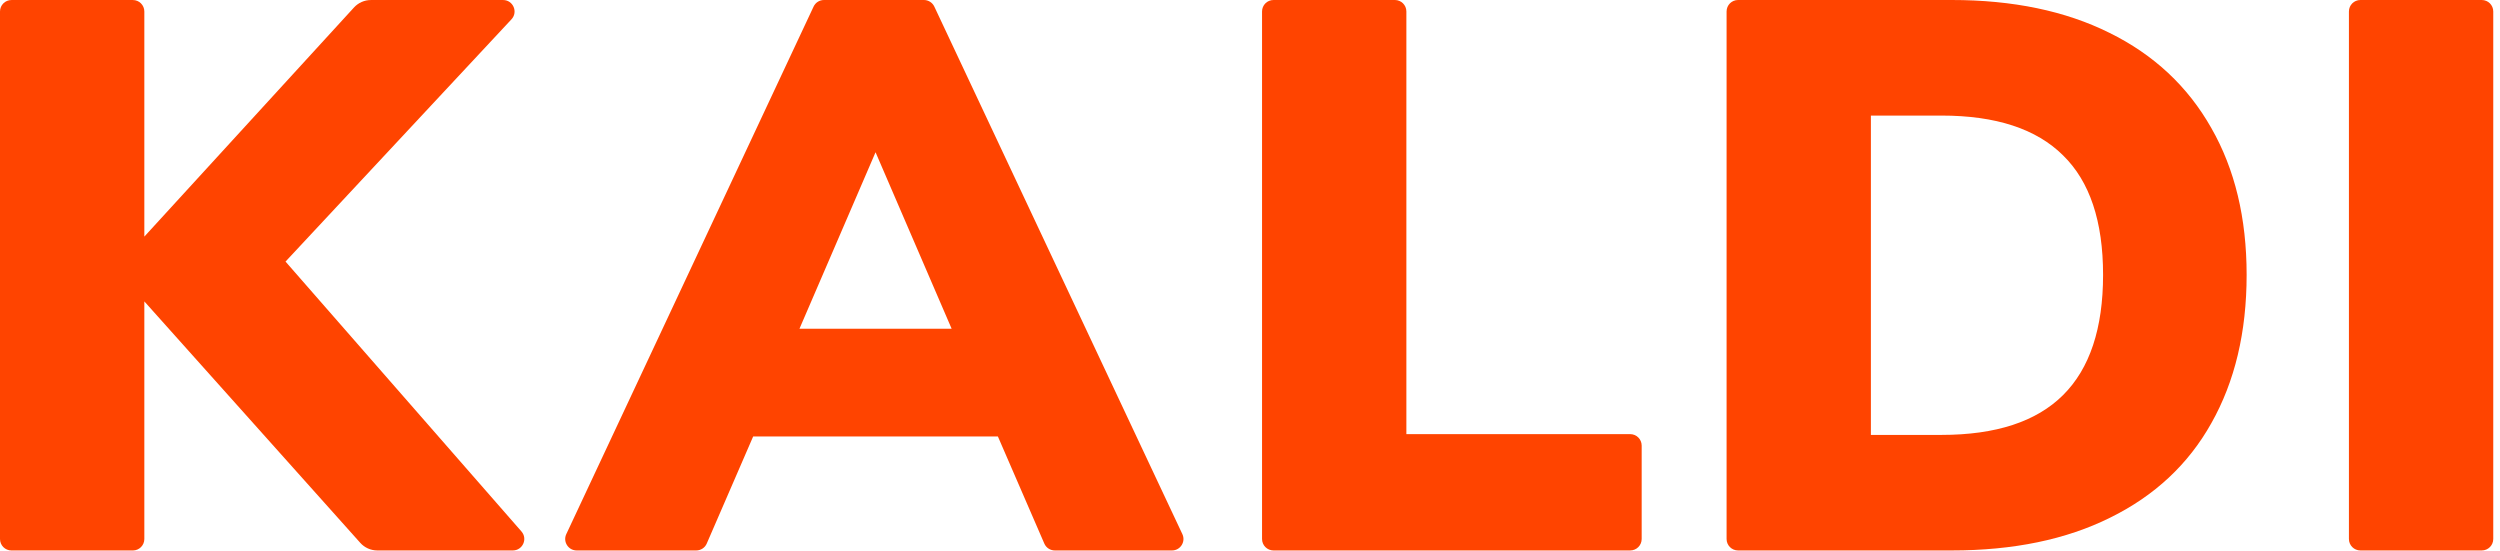
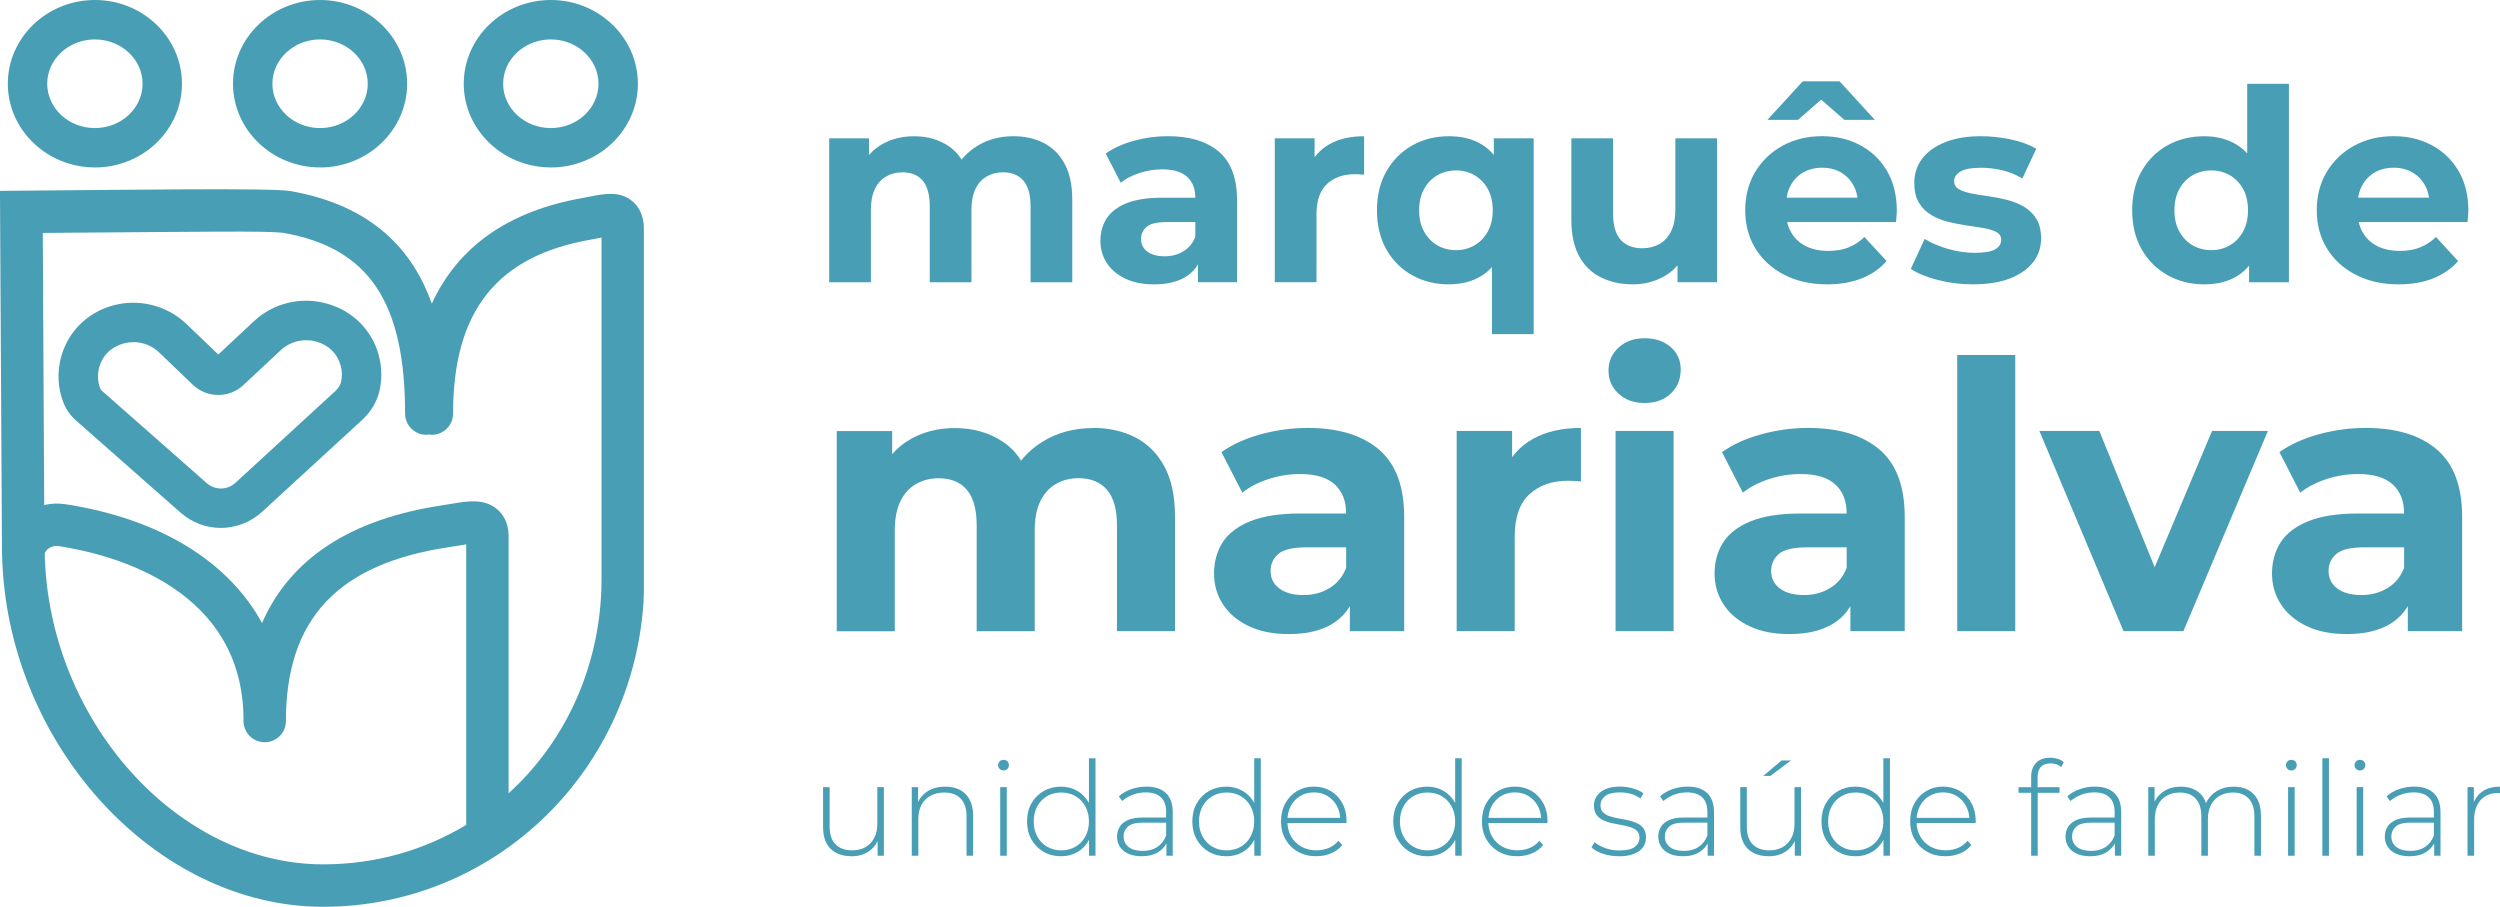
- <svg xmlns="http://www.w3.org/2000/svg" xmlns:xlink="http://www.w3.org/1999/xlink" viewBox="0 0 109 24">
-   <g transform="translate(-1470)">
-     <g style="mix-blend-mode:normal" transform="translate(1470)" fill="#f40">
-       <use xlink:href="#b" style="mix-blend-mode:normal" />
-       <use xlink:href="#c" style="mix-blend-mode:normal" />
-       <use xlink:href="#d" style="mix-blend-mode:normal" />
-       <use xlink:href="#e" style="mix-blend-mode:normal" />
-       <use xlink:href="#f" style="mix-blend-mode:normal" />
+ <svg xmlns="http://www.w3.org/2000/svg" id="logo_horizontal_azul" width="700" height="253.9" viewBox="0 0 700 253.9">
+   <defs>
+     <style>.cls-1{fill:#489fb5;}</style>
+   </defs>
+   <g>
+     <g>
+       <path class="cls-1" d="M283.77,38.14c3.19,0,6.03,.64,8.5,1.91,2.47,1.27,4.42,3.22,5.84,5.84,1.42,2.63,2.13,5.98,2.13,10.07v23.07h-11.68v-21.27c0-3.24-.67-5.64-2.02-7.19-1.35-1.55-3.24-2.32-5.69-2.32-1.7,0-3.22,.39-4.57,1.16s-2.4,1.93-3.15,3.48c-.74,1.55-1.12,3.52-1.12,5.92v20.22h-11.68v-21.27c0-3.24-.66-5.64-1.98-7.19-1.33-1.55-3.21-2.32-5.66-2.32-1.69,0-3.22,.39-4.57,1.16-1.35,.78-2.4,1.93-3.14,3.48-.75,1.55-1.13,3.52-1.13,5.92v20.22h-11.68V38.74h11.15v11.01l-2.09-3.22c1.39-2.74,3.38-4.83,5.95-6.25,2.57-1.42,5.5-2.13,8.8-2.13,3.69,0,6.93,.93,9.7,2.8,2.77,1.88,4.6,4.73,5.5,8.58l-4.12-1.13c1.35-3.15,3.51-5.64,6.48-7.49,2.97-1.84,6.38-2.77,10.23-2.77Z" />
+       <path class="cls-1" d="M323.16,79.62c-3.15,0-5.84-.53-8.09-1.61-2.24-1.07-3.97-2.53-5.17-4.38-1.2-1.84-1.79-3.92-1.79-6.21s.59-4.5,1.76-6.29c1.18-1.8,3.03-3.21,5.58-4.24,2.54-1.02,5.86-1.53,9.96-1.53h10.71v6.82h-9.44c-2.75,0-4.63,.45-5.65,1.35-1.02,.9-1.53,2.02-1.53,3.37,0,1.49,.59,2.68,1.76,3.55,1.18,.87,2.79,1.31,4.83,1.31s3.69-.46,5.24-1.39c1.55-.92,2.67-2.28,3.37-4.08l1.8,5.39c-.85,2.59-2.4,4.57-4.64,5.92-2.25,1.34-5.14,2.02-8.69,2.02Zm12.28-.6v-7.86l-.75-1.72v-14.08c0-2.49-.76-4.45-2.28-5.84-1.53-1.4-3.85-2.1-7-2.1-2.15,0-4.25,.34-6.33,1.01s-3.83,1.58-5.28,2.73l-4.2-8.17c2.2-1.55,4.85-2.75,7.94-3.59,3.1-.85,6.24-1.27,9.44-1.27,6.14,0,10.91,1.44,14.3,4.34,3.4,2.89,5.09,7.41,5.09,13.55v22.99h-10.93Z" />
+       <path class="cls-1" d="M356.94,79.03V38.74h11.15v11.38l-1.57-3.29c1.2-2.85,3.12-5,5.77-6.48,2.65-1.48,5.86-2.21,9.66-2.21v10.78c-.5-.04-.95-.08-1.35-.11s-.82-.04-1.27-.04c-3.2,0-5.78,.91-7.75,2.73-1.97,1.82-2.96,4.66-2.96,8.5v19.02h-11.68Z" />
+       <path class="cls-1" d="M405.69,79.62c-3.8,0-7.22-.85-10.26-2.54-3.05-1.7-5.46-4.1-7.22-7.19-1.77-3.1-2.66-6.77-2.66-11.01s.88-7.84,2.66-10.94c1.77-3.09,4.18-5.5,7.22-7.22,3.05-1.72,6.47-2.58,10.26-2.58,3.54,0,6.58,.74,9.09,2.24,2.52,1.49,4.46,3.77,5.81,6.81,1.35,3.05,2.02,6.94,2.02,11.69s-.7,8.57-2.1,11.64c-1.4,3.07-3.37,5.35-5.91,6.85-2.54,1.5-5.52,2.24-8.91,2.24Zm2.02-9.58c1.9,0,3.62-.45,5.16-1.35s2.79-2.18,3.71-3.85c.92-1.67,1.39-3.66,1.39-5.95s-.46-4.35-1.39-6c-.92-1.65-2.16-2.92-3.71-3.82-1.55-.9-3.27-1.35-5.16-1.35s-3.7,.45-5.25,1.35c-1.55,.9-2.79,2.17-3.71,3.82-.92,1.65-1.39,3.65-1.39,6s.46,4.28,1.39,5.95c.92,1.67,2.16,2.96,3.71,3.85,1.55,.9,3.29,1.35,5.25,1.35Zm10.04,23.52v-22.69l.74-11.91-.22-11.98v-8.24h11.16v54.82h-11.68Z" />
+       <path class="cls-1" d="M457.21,79.62c-3.35,0-6.33-.64-8.95-1.95-2.62-1.3-4.66-3.28-6.11-5.95-1.45-2.67-2.17-6.08-2.17-10.22v-22.77h11.68v21.04c0,3.35,.71,5.8,2.13,7.38,1.42,1.57,3.43,2.36,6.03,2.36,1.8,0,3.4-.39,4.79-1.16,1.4-.77,2.49-1.97,3.29-3.59,.79-1.62,1.2-3.66,1.2-6.11v-19.92h11.68v40.29h-11.08v-11.08l2.02,3.22c-1.35,2.8-3.33,4.9-5.96,6.33-2.62,1.42-5.48,2.13-8.57,2.13Z" />
+       <path class="cls-1" d="M511.65,79.62c-4.59,0-8.62-.9-12.1-2.69-3.47-1.8-6.15-4.26-8.05-7.38-1.9-3.12-2.84-6.68-2.84-10.67s.93-7.63,2.8-10.75c1.88-3.12,4.43-5.57,7.68-7.34,3.25-1.77,6.92-2.66,11.01-2.66s7.5,.83,10.67,2.51c3.17,1.67,5.68,4.07,7.52,7.19,1.84,3.12,2.77,6.85,2.77,11.19,0,.45-.03,.96-.08,1.53-.05,.58-.1,1.11-.15,1.62h-32.73v-6.82h26.59l-4.5,2.02c0-2.1-.42-3.92-1.27-5.47-.85-1.55-2.02-2.75-3.52-3.63-1.5-.87-3.25-1.31-5.25-1.31s-3.76,.44-5.28,1.31c-1.52,.88-2.71,2.1-3.55,3.67-.85,1.58-1.27,3.43-1.27,5.58v1.79c0,2.2,.48,4.13,1.46,5.81,.97,1.67,2.35,2.94,4.12,3.82,1.77,.88,3.85,1.31,6.25,1.31,2.15,0,4.03-.32,5.65-.97s3.11-1.62,4.46-2.92l6.21,6.74c-1.84,2.1-4.17,3.71-6.96,4.83-2.8,1.13-6.02,1.69-9.66,1.69Zm-16.78-46.05l9.89-10.79h10.33l9.88,10.79h-8.53l-10.33-8.99h7.64l-10.33,8.99h-8.54Z" />
+       <path class="cls-1" d="M552.46,79.62c-3.44,0-6.75-.41-9.92-1.23-3.17-.82-5.68-1.86-7.52-3.11l3.89-8.38c1.84,1.14,4.03,2.08,6.55,2.8,2.52,.72,5,1.09,7.45,1.09,2.7,0,4.6-.32,5.73-.97,1.12-.65,1.69-1.55,1.69-2.7,0-.95-.44-1.66-1.31-2.14-.88-.47-2.04-.83-3.48-1.09-1.45-.25-3.03-.5-4.76-.74-1.72-.25-3.45-.59-5.2-1.01-1.75-.43-3.35-1.06-4.79-1.91-1.45-.85-2.61-1.99-3.48-3.44-.88-1.45-1.31-3.32-1.31-5.62,0-2.55,.73-4.79,2.21-6.74,1.47-1.95,3.61-3.48,6.4-4.6,2.79-1.13,6.14-1.69,10.04-1.69,2.74,0,5.54,.3,8.39,.9,2.84,.6,5.21,1.48,7.11,2.62l-3.89,8.31c-1.95-1.14-3.9-1.93-5.88-2.36-1.98-.42-3.89-.64-5.73-.64-2.59,0-4.5,.35-5.69,1.05-1.2,.7-1.8,1.6-1.8,2.7,0,1,.44,1.75,1.31,2.24,.88,.5,2.04,.9,3.48,1.2,1.45,.3,3.03,.56,4.76,.78,1.72,.23,3.45,.57,5.2,1.01,1.75,.45,3.33,1.09,4.76,1.91,1.42,.82,2.58,1.95,3.48,3.36,.9,1.42,1.35,3.29,1.35,5.58,0,2.49-.74,4.71-2.24,6.63-1.49,1.92-3.66,3.43-6.47,4.53-2.82,1.1-6.26,1.65-10.3,1.65Z" />
+       <path class="cls-1" d="M617.16,79.62c-3.8,0-7.21-.86-10.26-2.58-3.05-1.72-5.46-4.13-7.23-7.22-1.77-3.1-2.66-6.74-2.66-10.93s.89-7.92,2.66-11.01c1.77-3.09,4.18-5.49,7.23-7.19s6.46-2.54,10.26-2.54c3.4,0,6.37,.74,8.91,2.24,2.55,1.49,4.52,3.77,5.92,6.81,1.39,3.05,2.1,6.94,2.1,11.69s-.67,8.57-2.02,11.64c-1.35,3.07-3.29,5.35-5.81,6.85-2.52,1.5-5.56,2.24-9.1,2.24Zm2.02-9.58c1.9,0,3.62-.45,5.17-1.35,1.55-.9,2.78-2.18,3.71-3.85,.92-1.67,1.38-3.66,1.38-5.95s-.46-4.35-1.38-6c-.93-1.65-2.16-2.92-3.71-3.82-1.55-.9-3.28-1.35-5.17-1.35s-3.69,.45-5.24,1.35c-1.55,.9-2.79,2.17-3.71,3.82-.93,1.65-1.39,3.65-1.39,6s.46,4.28,1.39,5.95c.92,1.67,2.16,2.96,3.71,3.85,1.55,.9,3.29,1.35,5.24,1.35Zm10.56,8.99v-8.24l.23-11.98-.75-11.91V23.46h11.68v55.57h-11.16Z" />
+       <path class="cls-1" d="M671.68,79.62c-4.59,0-8.62-.9-12.1-2.69-3.47-1.8-6.15-4.26-8.05-7.38-1.9-3.12-2.84-6.68-2.84-10.67s.93-7.63,2.8-10.75c1.88-3.12,4.43-5.57,7.68-7.34,3.25-1.77,6.92-2.66,11.01-2.66s7.5,.83,10.67,2.51c3.17,1.67,5.68,4.07,7.52,7.19,1.84,3.12,2.77,6.85,2.77,11.19,0,.45-.03,.96-.08,1.53-.05,.58-.1,1.11-.15,1.62h-32.73v-6.82h26.59l-4.5,2.02c0-2.1-.42-3.92-1.27-5.47-.85-1.55-2.02-2.75-3.52-3.63-1.5-.87-3.25-1.31-5.25-1.31s-3.76,.44-5.28,1.31c-1.52,.88-2.71,2.1-3.55,3.67-.85,1.58-1.27,3.43-1.27,5.58v1.79c0,2.2,.48,4.13,1.46,5.81,.97,1.67,2.35,2.94,4.12,3.82,1.77,.88,3.85,1.31,6.25,1.31,2.15,0,4.03-.32,5.65-.97,1.62-.65,3.11-1.62,4.46-2.92l6.21,6.74c-1.84,2.1-4.17,3.71-6.96,4.83-2.8,1.13-6.02,1.69-9.66,1.69Z" />
+       <path class="cls-1" d="M306.07,119.82c4.45,0,8.39,.88,11.83,2.65,3.43,1.77,6.14,4.48,8.13,8.13,1.98,3.65,2.97,8.32,2.97,14.02v32.09h-16.25v-29.59c0-4.52-.94-7.85-2.82-10-1.87-2.15-4.52-3.23-7.92-3.23-2.36,0-4.48,.54-6.35,1.62-1.88,1.08-3.33,2.7-4.38,4.85-1.04,2.16-1.56,4.9-1.56,8.24v28.13h-16.25v-29.59c0-4.52-.92-7.85-2.76-10-1.84-2.15-4.46-3.23-7.87-3.23-2.37,0-4.48,.54-6.36,1.62-1.87,1.08-3.33,2.7-4.38,4.85-1.04,2.16-1.56,4.9-1.56,8.24v28.13h-16.25v-56.05h15.52v15.31l-2.92-4.48c1.95-3.82,4.71-6.72,8.29-8.7,3.57-1.98,7.66-2.97,12.24-2.97,5.14,0,9.63,1.3,13.49,3.9,3.86,2.61,6.41,6.58,7.66,11.93l-5.73-1.56c1.88-4.38,4.88-7.85,9.01-10.42,4.13-2.57,8.87-3.85,14.22-3.85Z" />
+       <path class="cls-1" d="M360.87,177.54c-4.38,0-8.13-.74-11.25-2.24-3.13-1.49-5.52-3.52-7.19-6.09-1.67-2.57-2.5-5.46-2.5-8.65s.81-6.25,2.45-8.76c1.63-2.5,4.22-4.46,7.76-5.88,3.54-1.42,8.16-2.14,13.86-2.14h14.9v9.48h-13.13c-3.82,0-6.44,.62-7.87,1.88-1.42,1.25-2.13,2.81-2.13,4.69,0,2.09,.81,3.73,2.45,4.95,1.63,1.22,3.87,1.83,6.72,1.83s5.14-.64,7.29-1.93c2.16-1.28,3.71-3.18,4.69-5.68l2.5,7.5c-1.18,3.61-3.34,6.35-6.46,8.23-3.13,1.88-7.15,2.81-12.09,2.81Zm17.09-.83v-10.94l-1.04-2.4v-19.59c0-3.47-1.06-6.18-3.18-8.13s-5.37-2.92-9.74-2.92c-2.99,0-5.92,.47-8.81,1.41-2.88,.94-5.33,2.21-7.35,3.8l-5.83-11.35c3.05-2.16,6.73-3.82,11.05-5,4.31-1.18,8.68-1.77,13.13-1.77,8.54,0,15.17,2.02,19.9,6.04,4.73,4.03,7.08,10.31,7.08,18.86v31.99h-15.21Z" />
+       <path class="cls-1" d="M407.87,176.71v-56.05h15.52v15.83l-2.19-4.59c1.67-3.96,4.34-6.96,8.02-9.01,3.68-2.05,8.17-3.07,13.44-3.07v15c-.69-.07-1.32-.12-1.88-.16-.56-.03-1.14-.05-1.77-.05-4.45,0-8.04,1.27-10.78,3.8-2.75,2.54-4.11,6.48-4.11,11.83v26.46h-16.25Z" />
+       <path class="cls-1" d="M460.49,112.84c-2.99,0-5.42-.87-7.29-2.61-1.88-1.74-2.82-3.89-2.82-6.46s.94-4.72,2.82-6.45c1.88-1.74,4.31-2.61,7.29-2.61s5.42,.82,7.29,2.45c1.88,1.63,2.82,3.73,2.82,6.3,0,2.71-.92,4.95-2.76,6.72-1.84,1.77-4.29,2.66-7.35,2.66Zm-8.13,63.87v-56.05h16.25v56.05h-16.25Z" />
+       <path class="cls-1" d="M501.02,177.54c-4.38,0-8.13-.74-11.25-2.24-3.13-1.49-5.52-3.52-7.19-6.09-1.67-2.57-2.5-5.46-2.5-8.65s.81-6.25,2.45-8.76c1.63-2.5,4.22-4.46,7.76-5.88s8.16-2.14,13.86-2.14h14.9v9.48h-13.13c-3.82,0-6.44,.62-7.87,1.88-1.42,1.25-2.13,2.81-2.13,4.69,0,2.09,.81,3.73,2.45,4.95,1.63,1.22,3.87,1.83,6.72,1.83s5.14-.64,7.29-1.93c2.16-1.28,3.71-3.18,4.69-5.68l2.5,7.5c-1.18,3.61-3.34,6.35-6.46,8.23-3.13,1.88-7.15,2.81-12.09,2.81Zm17.09-.83v-10.94l-1.04-2.4v-19.59c0-3.47-1.06-6.18-3.18-8.13-2.12-1.95-5.37-2.92-9.74-2.92-2.99,0-5.92,.47-8.81,1.41-2.88,.94-5.33,2.21-7.35,3.8l-5.83-11.35c3.05-2.16,6.73-3.82,11.05-5,4.31-1.18,8.68-1.77,13.13-1.77,8.54,0,15.17,2.02,19.9,6.04,4.73,4.03,7.08,10.31,7.08,18.86v31.99h-15.21Z" />
+       <path class="cls-1" d="M548.02,176.71V99.4h16.25v77.31h-16.25Z" />
+       <path class="cls-1" d="M594.58,176.71l-23.55-56.05h16.78l19.59,48.24h-8.34l20.32-48.24h15.63l-23.65,56.05h-16.78Z" />
+       <path class="cls-1" d="M657.1,177.54c-4.38,0-8.13-.74-11.25-2.24-3.13-1.49-5.52-3.52-7.19-6.09-1.67-2.57-2.5-5.46-2.5-8.65s.81-6.25,2.45-8.76c1.63-2.5,4.22-4.46,7.76-5.88,3.54-1.42,8.16-2.14,13.86-2.14h14.9v9.48h-13.13c-3.82,0-6.44,.62-7.87,1.88-1.42,1.25-2.13,2.81-2.13,4.69,0,2.09,.81,3.73,2.45,4.95,1.63,1.22,3.87,1.83,6.72,1.83s5.14-.64,7.29-1.93c2.16-1.28,3.71-3.18,4.69-5.68l2.5,7.5c-1.18,3.61-3.34,6.35-6.46,8.23-3.13,1.88-7.15,2.81-12.09,2.81Zm17.09-.83v-10.94l-1.04-2.4v-19.59c0-3.47-1.06-6.18-3.18-8.13-2.12-1.95-5.37-2.92-9.74-2.92-2.99,0-5.92,.47-8.81,1.41-2.88,.94-5.33,2.21-7.35,3.8l-5.83-11.35c3.05-2.16,6.73-3.82,11.05-5,4.31-1.18,8.68-1.77,13.13-1.77,8.54,0,15.17,2.02,19.9,6.04,4.73,4.03,7.08,10.31,7.08,18.86v31.99h-15.21Z" />
+     </g>
+     <g>
+       <path class="cls-1" d="M238.48,239.75c-1.65,0-3.07-.3-4.27-.9-1.2-.6-2.13-1.51-2.78-2.72-.65-1.21-.97-2.72-.97-4.51v-11.22h1.84v11.08c0,2.16,.55,3.8,1.65,4.93,1.11,1.13,2.66,1.69,4.67,1.69,1.44,0,2.7-.31,3.75-.92,1.06-.61,1.86-1.48,2.43-2.59,.57-1.12,.85-2.44,.85-3.96v-10.23h1.84v19.21h-1.76v-5.34l.25,.63c-.57,1.49-1.5,2.68-2.82,3.55-1.31,.87-2.87,1.3-4.69,1.3Z" />
+       <path class="cls-1" d="M264.68,220.26c1.56,0,2.93,.3,4.1,.9,1.16,.6,2.07,1.51,2.72,2.72,.65,1.21,.97,2.72,.97,4.51v11.22h-1.84v-11.07c0-2.16-.55-3.8-1.64-4.93-1.09-1.13-2.61-1.7-4.58-1.7-1.49,0-2.8,.31-3.9,.92-1.11,.61-1.95,1.47-2.52,2.58-.58,1.11-.86,2.43-.86,3.97v10.23h-1.84v-19.21h1.77v5.34l-.26-.59c.59-1.53,1.56-2.72,2.91-3.59,1.35-.86,3-1.3,4.97-1.3Z" />
+       <path class="cls-1" d="M280.98,215.73c-.42,0-.78-.15-1.07-.44-.29-.29-.44-.64-.44-1.03,0-.42,.15-.78,.44-1.07,.29-.29,.65-.44,1.07-.44s.8,.14,1.09,.42c.28,.29,.42,.64,.42,1.05s-.14,.78-.42,1.07c-.29,.29-.65,.44-1.09,.44Zm-.92,23.88v-19.21h1.84v19.21h-1.84Z" />
+       <path class="cls-1" d="M297.06,239.75c-1.79,0-3.4-.41-4.84-1.23-1.43-.83-2.57-1.97-3.4-3.44-.83-1.48-1.25-3.17-1.25-5.08s.42-3.64,1.25-5.09c.83-1.46,1.97-2.6,3.4-3.42,1.44-.82,3.05-1.23,4.84-1.23,1.69,0,3.22,.39,4.58,1.18,1.37,.79,2.44,1.9,3.24,3.35,.79,1.44,1.2,3.19,1.2,5.22s-.39,3.72-1.18,5.19c-.79,1.47-1.86,2.6-3.22,3.38-1.36,.79-2.9,1.18-4.62,1.18Zm.11-1.65c1.47,0,2.79-.34,3.95-1.01,1.17-.67,2.09-1.63,2.76-2.85,.67-1.23,1.02-2.64,1.02-4.24s-.34-3.03-1.02-4.25c-.67-1.21-1.59-2.16-2.76-2.84-1.16-.67-2.48-1.01-3.95-1.01s-2.79,.34-3.96,1.01c-1.17,.68-2.09,1.62-2.76,2.84-.67,1.21-1.01,2.63-1.01,4.25s.34,3.01,1.01,4.24c.67,1.22,1.59,2.17,2.76,2.85,1.16,.67,2.48,1.01,3.96,1.01Zm7.76,1.51v-6.29l.33-3.35-.36-3.35v-14.31h1.84v27.3h-1.81Z" />
+       <path class="cls-1" d="M319.68,239.75c-1.42,0-2.66-.22-3.69-.68-1.04-.45-1.84-1.09-2.39-1.93-.55-.83-.83-1.79-.83-2.87,0-.98,.23-1.87,.68-2.66,.46-.79,1.21-1.45,2.26-1.95,1.06-.5,2.47-.75,4.24-.75h7.06v1.43h-7.03c-1.98,0-3.38,.37-4.17,1.11-.8,.74-1.2,1.65-1.2,2.76,0,1.23,.46,2.21,1.39,2.94,.93,.73,2.24,1.1,3.94,1.1s2.98-.37,4.1-1.1c1.11-.74,1.94-1.81,2.48-3.21l.52,1.25c-.52,1.4-1.39,2.51-2.63,3.33-1.23,.82-2.81,1.23-4.73,1.23Zm6.92-.15v-4.38l-.08-.66v-7.21c0-1.79-.48-3.15-1.45-4.09-.97-.93-2.39-1.39-4.25-1.39-1.32,0-2.56,.22-3.69,.68-1.14,.45-2.12,1.04-2.93,1.74l-.92-1.32c.96-.86,2.11-1.53,3.46-2s2.76-.72,4.24-.72c2.38,0,4.2,.6,5.48,1.81,1.27,1.2,1.91,2.99,1.91,5.37v12.18h-1.76Z" />
+       <path class="cls-1" d="M343.34,239.75c-1.79,0-3.4-.41-4.84-1.23-1.43-.83-2.57-1.97-3.4-3.44-.83-1.48-1.25-3.17-1.25-5.08s.42-3.64,1.25-5.09c.83-1.46,1.97-2.6,3.4-3.42,1.44-.82,3.05-1.23,4.84-1.23,1.69,0,3.22,.39,4.58,1.18,1.37,.79,2.44,1.9,3.24,3.35,.79,1.44,1.2,3.19,1.2,5.22s-.39,3.72-1.18,5.19c-.79,1.47-1.86,2.6-3.22,3.38-1.36,.79-2.9,1.18-4.62,1.18Zm.11-1.65c1.47,0,2.79-.34,3.95-1.01,1.17-.67,2.09-1.63,2.76-2.85,.67-1.23,1.02-2.64,1.02-4.24s-.34-3.03-1.02-4.25c-.67-1.21-1.59-2.16-2.76-2.84-1.16-.67-2.48-1.01-3.95-1.01s-2.79,.34-3.96,1.01c-1.17,.68-2.09,1.62-2.76,2.84-.67,1.21-1.01,2.63-1.01,4.25s.34,3.01,1.01,4.24c.67,1.22,1.59,2.17,2.76,2.85,1.16,.67,2.48,1.01,3.96,1.01Zm7.76,1.51v-6.29l.33-3.35-.36-3.35v-14.31h1.84v27.3h-1.81Z" />
+       <path class="cls-1" d="M368.58,239.75c-1.94,0-3.65-.41-5.13-1.25-1.49-.83-2.65-1.99-3.5-3.46-.85-1.48-1.27-3.15-1.27-5.04s.4-3.6,1.2-5.06c.79-1.46,1.89-2.61,3.29-3.44s2.97-1.25,4.71-1.25,3.31,.41,4.69,1.21c1.38,.81,2.47,1.95,3.27,3.4,.8,1.46,1.2,3.15,1.2,5.06,0,.07,0,.15-.02,.24-.01,.09-.02,.18-.02,.28h-16.96v-1.44h15.97l-.74,.7c.03-1.49-.29-2.84-.94-4.03-.65-1.19-1.53-2.12-2.63-2.79-1.11-.67-2.38-1.01-3.83-1.01s-2.69,.34-3.81,1.01c-1.11,.67-1.99,1.6-2.63,2.79-.64,1.2-.95,2.55-.95,4.07v.33c0,1.57,.35,2.96,1.05,4.17,.7,1.21,1.66,2.16,2.89,2.84,1.23,.67,2.63,1.01,4.2,1.01,1.22,0,2.37-.22,3.44-.66,1.06-.45,1.97-1.12,2.7-2.02l1.07,1.21c-.84,1.03-1.88,1.81-3.15,2.33-1.27,.53-2.63,.79-4.1,.79Z" />
+       <path class="cls-1" d="M399.6,239.75c-1.79,0-3.4-.41-4.84-1.23-1.43-.83-2.57-1.97-3.4-3.44-.83-1.48-1.25-3.17-1.25-5.08s.42-3.64,1.25-5.09c.83-1.46,1.97-2.6,3.4-3.42,1.44-.82,3.05-1.23,4.84-1.23,1.69,0,3.22,.39,4.58,1.18,1.37,.79,2.44,1.9,3.24,3.35,.79,1.44,1.2,3.19,1.2,5.22s-.39,3.72-1.18,5.19c-.79,1.47-1.86,2.6-3.22,3.38-1.36,.79-2.9,1.18-4.62,1.18Zm.11-1.65c1.47,0,2.79-.34,3.95-1.01,1.17-.67,2.09-1.63,2.76-2.85,.67-1.23,1.02-2.64,1.02-4.24s-.34-3.03-1.02-4.25c-.67-1.21-1.59-2.16-2.76-2.84-1.16-.67-2.48-1.01-3.95-1.01s-2.79,.34-3.96,1.01c-1.17,.68-2.09,1.62-2.76,2.84-.67,1.21-1.01,2.63-1.01,4.25s.34,3.01,1.01,4.24c.67,1.22,1.59,2.17,2.76,2.85,1.16,.67,2.48,1.01,3.96,1.01Zm7.76,1.51v-6.29l.33-3.35-.36-3.35v-14.31h1.84v27.3h-1.81Z" />
+       <path class="cls-1" d="M424.84,239.75c-1.94,0-3.65-.41-5.13-1.25-1.49-.83-2.65-1.99-3.5-3.46-.85-1.48-1.27-3.15-1.27-5.04s.4-3.6,1.2-5.06c.79-1.46,1.89-2.61,3.29-3.44s2.97-1.25,4.71-1.25,3.31,.41,4.69,1.21c1.38,.81,2.47,1.95,3.27,3.4,.8,1.46,1.2,3.15,1.2,5.06,0,.07,0,.15-.02,.24-.01,.09-.02,.18-.02,.28h-16.96v-1.44h15.97l-.74,.7c.03-1.49-.29-2.84-.94-4.03-.65-1.19-1.53-2.12-2.63-2.79-1.11-.67-2.38-1.01-3.83-1.01s-2.69,.34-3.81,1.01c-1.11,.67-1.99,1.6-2.63,2.79-.64,1.2-.95,2.55-.95,4.07v.33c0,1.57,.35,2.96,1.05,4.17,.7,1.21,1.66,2.16,2.89,2.84,1.23,.67,2.63,1.01,4.2,1.01,1.22,0,2.37-.22,3.44-.66,1.06-.45,1.97-1.12,2.7-2.02l1.07,1.21c-.84,1.03-1.88,1.81-3.15,2.33-1.27,.53-2.63,.79-4.1,.79Z" />
+       <path class="cls-1" d="M453.31,239.75c-1.6,0-3.08-.23-4.47-.7-1.39-.46-2.46-1.05-3.22-1.76l.85-1.48c.74,.64,1.72,1.18,2.94,1.64,1.23,.45,2.55,.68,3.97,.68,2.01,0,3.45-.33,4.34-.99,.88-.67,1.33-1.53,1.33-2.61,0-.79-.23-1.41-.69-1.86-.45-.46-1.06-.81-1.82-1.05-.76-.25-1.6-.45-2.5-.61-.91-.16-1.82-.34-2.72-.53-.91-.19-1.74-.48-2.51-.85-.76-.37-1.37-.88-1.82-1.53-.46-.65-.68-1.51-.68-2.59,0-.98,.27-1.86,.81-2.65,.54-.79,1.35-1.42,2.43-1.9s2.43-.72,4.04-.72c1.2,0,2.41,.17,3.62,.52,1.21,.34,2.2,.79,2.96,1.36l-.85,1.48c-.81-.62-1.72-1.06-2.72-1.33-1.01-.27-2.03-.4-3.06-.4-1.86,0-3.23,.34-4.1,1.03-.87,.69-1.3,1.55-1.3,2.58,0,.81,.23,1.45,.68,1.93,.45,.48,1.06,.85,1.82,1.11,.76,.25,1.6,.46,2.51,.62,.9,.16,1.81,.34,2.72,.53,.91,.2,1.74,.47,2.5,.83,.76,.36,1.37,.85,1.83,1.48,.45,.62,.68,1.46,.68,2.52s-.29,1.98-.86,2.76c-.58,.78-1.43,1.4-2.56,1.84-1.13,.45-2.52,.66-4.16,.66Z" />
+       <path class="cls-1" d="M471.23,239.75c-1.42,0-2.66-.22-3.69-.68-1.04-.45-1.84-1.09-2.39-1.93-.55-.83-.83-1.79-.83-2.87,0-.98,.23-1.87,.68-2.66,.46-.79,1.21-1.45,2.26-1.95s2.47-.75,4.24-.75h7.06v1.43h-7.03c-1.98,0-3.38,.37-4.17,1.11-.8,.74-1.2,1.65-1.2,2.76,0,1.23,.46,2.21,1.39,2.94,.93,.73,2.24,1.1,3.94,1.1s2.98-.37,4.1-1.1c1.11-.74,1.94-1.81,2.48-3.21l.52,1.25c-.52,1.4-1.39,2.51-2.63,3.33-1.23,.82-2.81,1.23-4.73,1.23Zm6.92-.15v-4.38l-.08-.66v-7.21c0-1.79-.48-3.15-1.45-4.09-.97-.93-2.39-1.39-4.25-1.39-1.32,0-2.56,.22-3.69,.68-1.14,.45-2.12,1.04-2.93,1.74l-.92-1.32c.96-.86,2.11-1.53,3.46-2,1.35-.48,2.76-.72,4.24-.72,2.38,0,4.2,.6,5.48,1.81,1.27,1.2,1.91,2.99,1.91,5.37v12.18h-1.76Z" />
+       <path class="cls-1" d="M495.29,239.75c-1.65,0-3.07-.3-4.27-.9-1.2-.6-2.13-1.51-2.78-2.72-.65-1.21-.97-2.72-.97-4.51v-11.22h1.84v11.08c0,2.16,.55,3.8,1.65,4.93,1.11,1.13,2.66,1.69,4.67,1.69,1.44,0,2.7-.31,3.75-.92,1.06-.61,1.86-1.48,2.43-2.59,.57-1.12,.85-2.44,.85-3.96v-10.23h1.84v19.21h-1.76v-5.34l.25,.63c-.57,1.49-1.5,2.68-2.82,3.55-1.31,.87-2.87,1.3-4.69,1.3Zm-1.58-22.48l5.11-4.34h2.65l-5.78,4.34h-1.98Z" />
+       <path class="cls-1" d="M519.5,239.75c-1.79,0-3.4-.41-4.84-1.23-1.43-.83-2.57-1.97-3.4-3.44-.83-1.48-1.25-3.17-1.25-5.08s.42-3.64,1.25-5.09c.83-1.46,1.97-2.6,3.4-3.42,1.44-.82,3.05-1.23,4.84-1.23,1.69,0,3.22,.39,4.58,1.18,1.37,.79,2.44,1.9,3.24,3.35,.79,1.44,1.2,3.19,1.2,5.22s-.39,3.72-1.18,5.19c-.79,1.47-1.86,2.6-3.22,3.38-1.36,.79-2.9,1.18-4.62,1.18Zm.11-1.65c1.47,0,2.79-.34,3.95-1.01,1.17-.67,2.09-1.63,2.76-2.85,.67-1.23,1.02-2.64,1.02-4.24s-.34-3.03-1.02-4.25c-.67-1.21-1.59-2.16-2.76-2.84-1.16-.67-2.48-1.01-3.95-1.01s-2.79,.34-3.96,1.01c-1.17,.68-2.09,1.62-2.76,2.84-.67,1.21-1.01,2.63-1.01,4.25s.34,3.01,1.01,4.24c.67,1.22,1.59,2.17,2.76,2.85,1.16,.67,2.48,1.01,3.96,1.01Zm7.76,1.51v-6.29l.33-3.35-.36-3.35v-14.31h1.84v27.3h-1.81Z" />
+       <path class="cls-1" d="M544.74,239.75c-1.94,0-3.65-.41-5.13-1.25-1.49-.83-2.65-1.99-3.5-3.46-.85-1.48-1.27-3.15-1.27-5.04s.4-3.6,1.2-5.06c.79-1.46,1.89-2.61,3.29-3.44,1.4-.83,2.97-1.25,4.71-1.25s3.31,.41,4.69,1.21c1.38,.81,2.47,1.95,3.27,3.4,.8,1.46,1.2,3.15,1.2,5.06,0,.07,0,.15-.02,.24-.01,.09-.02,.18-.02,.28h-16.96v-1.44h15.97l-.74,.7c.03-1.49-.29-2.84-.94-4.03-.65-1.19-1.53-2.12-2.63-2.79-1.11-.67-2.38-1.01-3.83-1.01s-2.69,.34-3.81,1.01c-1.11,.67-1.99,1.6-2.63,2.79-.64,1.2-.95,2.55-.95,4.07v.33c0,1.57,.35,2.96,1.05,4.17,.7,1.21,1.66,2.16,2.89,2.84,1.23,.67,2.63,1.01,4.2,1.01,1.22,0,2.37-.22,3.44-.66,1.06-.45,1.97-1.12,2.7-2.02l1.07,1.21c-.84,1.03-1.88,1.81-3.15,2.33-1.27,.53-2.63,.79-4.1,.79Z" />
+       <path class="cls-1" d="M565.19,221.99v-1.58h11.48v1.58h-11.48Zm3.53,17.62v-22.15c0-1.59,.46-2.87,1.38-3.84,.92-.97,2.24-1.46,3.96-1.46,.71,0,1.41,.11,2.1,.31,.69,.21,1.25,.52,1.69,.94l-.74,1.4c-.37-.37-.81-.64-1.32-.81-.52-.17-1.07-.25-1.65-.25-1.18,0-2.07,.32-2.69,.97-.61,.66-.92,1.62-.92,2.89v3.24l.03,.88v17.88h-1.84Z" />
+       <path class="cls-1" d="M585.25,239.75c-1.42,0-2.66-.22-3.69-.68-1.04-.45-1.84-1.09-2.39-1.93-.55-.83-.83-1.79-.83-2.87,0-.98,.23-1.87,.68-2.66,.46-.79,1.21-1.45,2.26-1.95,1.06-.5,2.47-.75,4.24-.75h7.06v1.43h-7.03c-1.98,0-3.38,.37-4.17,1.11-.8,.74-1.2,1.65-1.2,2.76,0,1.23,.46,2.21,1.39,2.94,.93,.73,2.24,1.1,3.94,1.1s2.98-.37,4.1-1.1c1.11-.74,1.94-1.81,2.48-3.21l.52,1.25c-.52,1.4-1.39,2.51-2.63,3.33-1.23,.82-2.81,1.23-4.73,1.23Zm6.92-.15v-4.38l-.08-.66v-7.21c0-1.79-.48-3.15-1.45-4.09-.97-.93-2.39-1.39-4.25-1.39-1.32,0-2.56,.22-3.69,.68-1.14,.45-2.12,1.04-2.93,1.74l-.92-1.32c.96-.86,2.11-1.53,3.46-2s2.76-.72,4.24-.72c2.38,0,4.2,.6,5.48,1.81,1.27,1.2,1.91,2.99,1.91,5.37v12.18h-1.76Z" />
+       <path class="cls-1" d="M625.42,220.26c1.55,0,2.89,.3,4.03,.9,1.14,.6,2.04,1.51,2.67,2.72s.95,2.72,.95,4.51v11.22h-1.84v-11.07c0-2.16-.53-3.8-1.58-4.93-1.06-1.13-2.52-1.7-4.41-1.7-1.45,0-2.7,.31-3.75,.92s-1.86,1.47-2.43,2.58c-.57,1.11-.85,2.43-.85,3.97v10.23h-1.84v-11.07c0-2.16-.53-3.8-1.58-4.93-1.06-1.13-2.52-1.7-4.41-1.7-1.45,0-2.7,.31-3.76,.92-1.05,.61-1.86,1.47-2.42,2.58-.57,1.11-.85,2.43-.85,3.97v10.23h-1.84v-19.21h1.77v5.3l-.26-.59c.57-1.49,1.51-2.68,2.84-3.55,1.32-.86,2.92-1.3,4.78-1.3s3.53,.48,4.84,1.46c1.31,.97,2.14,2.41,2.48,4.32l-.62-.25c.52-1.64,1.48-2.98,2.91-3.99,1.42-1.02,3.15-1.53,5.19-1.53Z" />
+       <path class="cls-1" d="M641.58,215.73c-.42,0-.78-.15-1.07-.44s-.44-.64-.44-1.03c0-.42,.15-.78,.44-1.07s.65-.44,1.07-.44,.8,.14,1.09,.42c.28,.29,.42,.64,.42,1.05s-.14,.78-.42,1.07c-.29,.29-.65,.44-1.09,.44Zm-.92,23.88v-19.21h1.84v19.21h-1.84Z" />
+       <path class="cls-1" d="M650.26,239.61v-27.3h1.84v27.3h-1.84Z" />
+       <path class="cls-1" d="M660.78,215.73c-.42,0-.78-.15-1.07-.44s-.44-.64-.44-1.03c0-.42,.15-.78,.44-1.07s.65-.44,1.07-.44,.8,.14,1.09,.42c.28,.29,.42,.64,.42,1.05s-.14,.78-.42,1.07c-.29,.29-.65,.44-1.09,.44Zm-.92,23.88v-19.21h1.84v19.21h-1.84Z" />
+       <path class="cls-1" d="M674.65,239.75c-1.42,0-2.66-.22-3.69-.68-1.04-.45-1.84-1.09-2.39-1.93-.55-.83-.83-1.79-.83-2.87,0-.98,.23-1.87,.68-2.66,.46-.79,1.21-1.45,2.26-1.95,1.06-.5,2.47-.75,4.24-.75h7.06v1.43h-7.03c-1.98,0-3.38,.37-4.17,1.11-.8,.74-1.2,1.65-1.2,2.76,0,1.23,.46,2.21,1.39,2.94,.93,.73,2.24,1.1,3.94,1.1s2.98-.37,4.1-1.1c1.11-.74,1.94-1.81,2.48-3.21l.52,1.25c-.52,1.4-1.39,2.51-2.63,3.33-1.23,.82-2.81,1.23-4.73,1.23Zm6.92-.15v-4.38l-.08-.66v-7.21c0-1.79-.48-3.15-1.45-4.09-.97-.93-2.39-1.39-4.25-1.39-1.32,0-2.56,.22-3.69,.68-1.14,.45-2.12,1.04-2.93,1.74l-.92-1.32c.96-.86,2.11-1.53,3.46-2s2.76-.72,4.24-.72c2.38,0,4.2,.6,5.48,1.81,1.27,1.2,1.91,2.99,1.91,5.37v12.18h-1.76Z" />
+       <path class="cls-1" d="M690.91,239.61v-19.21h1.77v5.27l-.18-.59c.54-1.55,1.45-2.73,2.72-3.57,1.28-.83,2.87-1.25,4.78-1.25v1.81c-.07,0-.15,0-.22-.02-.08-.01-.15-.02-.22-.02-2.14,0-3.8,.67-5,2-1.2,1.34-1.8,3.19-1.8,5.58v10h-1.84Z" />
    </g>
  </g>
-   <defs>
-     <path id="b" d="M22.735 23.171c.283.323.053.829-.376.829h-5.907c-.285 0-.556-.121-.745-.333l-9.414-10.526v10.36c0 .276-.224.5-.5.5h-5.293c-.276 0-.5-.224-.5-.5v-23c0-.276.224-.5.5-.5h5.293c.276 0 .5.224.5.5v9.815l9.141-9.99c.19-.207.457-.325.738-.325h5.762c.437 0 .664.521.366.841l-9.851 10.563 10.287 11.767z" />
-     <path id="c" d="M45.991 24c-.199 0-.38-.118-.459-.301l-2.024-4.669h-10.67l-2.024 4.669c-.079.183-.259.301-.459.301h-5.212c-.366 0-.608-.381-.453-.712l10.782-23c.082-.176.259-.288.453-.288h4.358c.194 0 .37.112.453.287l10.815 23c.156.332-.086.713-.452.713h-5.108zm-11.135-9.668h6.635l-3.317-7.694-3.317 7.694z" />
-     <path id="d" d="M55.525 24c-.276 0-.5-.224-.5-.5v-23c0-.276.224-.5.5-.5h5.293c.276 0 .5.224.5.5v18.428h9.759c.276 0 .5.224.5.5v4.072c0 .276-.224.5-.5.5h-15.552z" />
-     <path id="e" d="M75.279.5c0-.276.224-.5.5-.5h9.315c2.667 0 4.959.477 6.874 1.43 1.938.953 3.42 2.338 4.446 4.153 1.026 1.793 1.539 3.926 1.539 6.4 0 2.496-.513 4.652-1.539 6.468-1.003 1.793-2.474 3.166-4.412 4.119-1.915.953-4.218 1.43-6.908 1.43h-9.315c-.276 0-.5-.224-.5-.5v-23zm9.37 18.462c2.371 0 4.138-.579 5.301-1.736 1.163-1.157 1.744-2.905 1.744-5.242 0-2.338-.581-4.074-1.744-5.209-1.163-1.157-2.93-1.736-5.301-1.736h-3.078v13.923h3.078z" />
-     <path id="f" d="M102.913 24c-.276 0-.5-.224-.5-.5v-23c0-.276.224-.5.5-.5h5.293c.276 0 .5.224.5.5v23c0 .276-.224.5-.5.5h-5.293z" />
-   </defs>
+   <g>
+     <path class="cls-1" d="M154.23,46.89c13.45,0,24.38-10.52,24.38-23.44S167.68,0,154.23,0s-24.38,10.52-24.38,23.44,10.94,23.44,24.38,23.44Zm0-35.85c7.36,0,13.35,5.57,13.35,12.41s-5.99,12.41-13.35,12.41-13.35-5.57-13.35-12.41,5.99-12.41,13.35-12.41Z" />
+     <path class="cls-1" d="M89.62,46.89c13.44,0,24.38-10.52,24.38-23.44S103.06,0,89.62,0s-24.38,10.52-24.38,23.44,10.94,23.44,24.38,23.44Zm0-35.85c7.36,0,13.35,5.57,13.35,12.41s-5.99,12.41-13.35,12.41-13.35-5.57-13.35-12.41,5.99-12.41,13.35-12.41Z" />
+     <path class="cls-1" d="M180.29,165.59c.01-1.24,0-2.48,0-3.73h0V64.07c0-4.2-1.78-6.55-3.27-7.77-3.54-2.91-8.05-2.01-11.67-1.29-.62,.12-1.26,.25-1.91,.37-20.98,3.64-35.17,13.6-42.53,29.64-5.21-14.66-16.35-27.49-39.69-31.54-5.29-.91-47.82-.3-75.29-.09l-5.94,.05,.55,98.56v.96h0c0,.51,0,1.03,.01,1.54,0,.03,0,.07,0,.1v.67h.03c1.18,52.81,42.7,98.63,89.9,98.63s86.2-36.71,89.68-84.82c.06-.84,.07-1.69,.09-2.54,0-.11,.03-.22,.03-.33v-.61ZM12.52,154.98c.19-.54,.53-.96,.85-1.22,.84-.72,2-1.03,3.17-.84,15.53,2.42,51.64,12,51.64,48.7,0,.03,0,.06,0,.09,0,.06,0,.12,0,.18,0,3.28,2.66,5.94,5.94,5.94s5.94-2.66,5.94-5.94c0-28.59,14.53-44.06,45.74-48.7,.86-.13,1.7-.27,2.53-.41,.66-.11,1.46-.25,2.21-.36v78.54c-11.64,7.04-25.29,11.06-40.04,11.06-40.97,0-76.95-40.44-77.98-87.04Zm129.89,67.12v-71.94c0-4.02-1.74-6.34-3.2-7.57-3.66-3.09-8.35-2.28-12.88-1.51-.74,.13-1.5,.26-2.27,.37-25.85,3.84-42.79,14.92-50.69,32.99-9.46-17.27-28.58-29.14-55-33.26-2.03-.31-4.05-.21-5.99,.22l-.4-76.18c45.61-.34,62.42-.6,67.22-.04,23.99,4.16,34.22,19.3,34.22,50.62,0,3.28,2.66,5.94,5.94,5.94,.27,0,.52-.04,.78-.08,.26,.03,.51,.08,.78,.08,3.28,0,5.94-2.66,5.94-5.94,0-28.67,12.27-44.15,38.62-48.72,.74-.13,1.48-.28,2.2-.42,.23-.04,.48-.1,.75-.14v95.7c0,1.61-.05,3.21-.14,4.79-1.3,22.13-10.97,41.56-25.87,55.1Z" />
+     <path class="cls-1" d="M26.57,46.89c13.45,0,24.38-10.52,24.38-23.44S40.01,0,26.57,0,2.19,10.52,2.19,23.44s10.94,23.44,24.38,23.44Zm0-35.85c7.36,0,13.35,5.57,13.35,12.41s-5.99,12.41-13.35,12.41-13.35-5.57-13.35-12.41,5.99-12.41,13.35-12.41Z" />
+     <path class="cls-1" d="M106.08,99.57c-1.87-7.04-7.22-12.46-14.33-14.5-7.39-2.13-15.14-.28-20.73,4.94l-9.9,9.25-8.92-8.55c-5.47-5.24-13.42-7.21-20.77-5.13-7.16,2.03-12.53,7.48-14.37,14.57-1.1,4.22-.86,8.56,.68,12.54,.74,1.92,1.96,3.66,3.53,5.04l29.3,25.82c3.24,2.85,7.26,4.27,11.28,4.27s8.28-1.51,11.54-4.51l27.97-25.69c2.4-2.2,4.06-4.92,4.81-7.85,.83-3.29,.8-6.82-.1-10.2Zm-10.61,7.49c-.21,.83-.77,1.69-1.57,2.43l-27.98,25.7c-2.27,2.08-5.73,2.12-8.04,.08l-29.31-25.82c-.24-.21-.42-.46-.52-.73-.71-1.84-.81-3.79-.3-5.78,.86-3.31,3.3-5.75,6.7-6.72,3.64-1.03,7.42-.1,10.11,2.47l9.42,9.03c3.95,3.79,10.19,3.84,14.19,.09l10.4-9.72c2.72-2.54,6.5-3.44,10.13-2.4,3.39,.97,5.83,3.42,6.7,6.71,.42,1.59,.45,3.16,.07,4.66Z" />
+   </g>
</svg>
